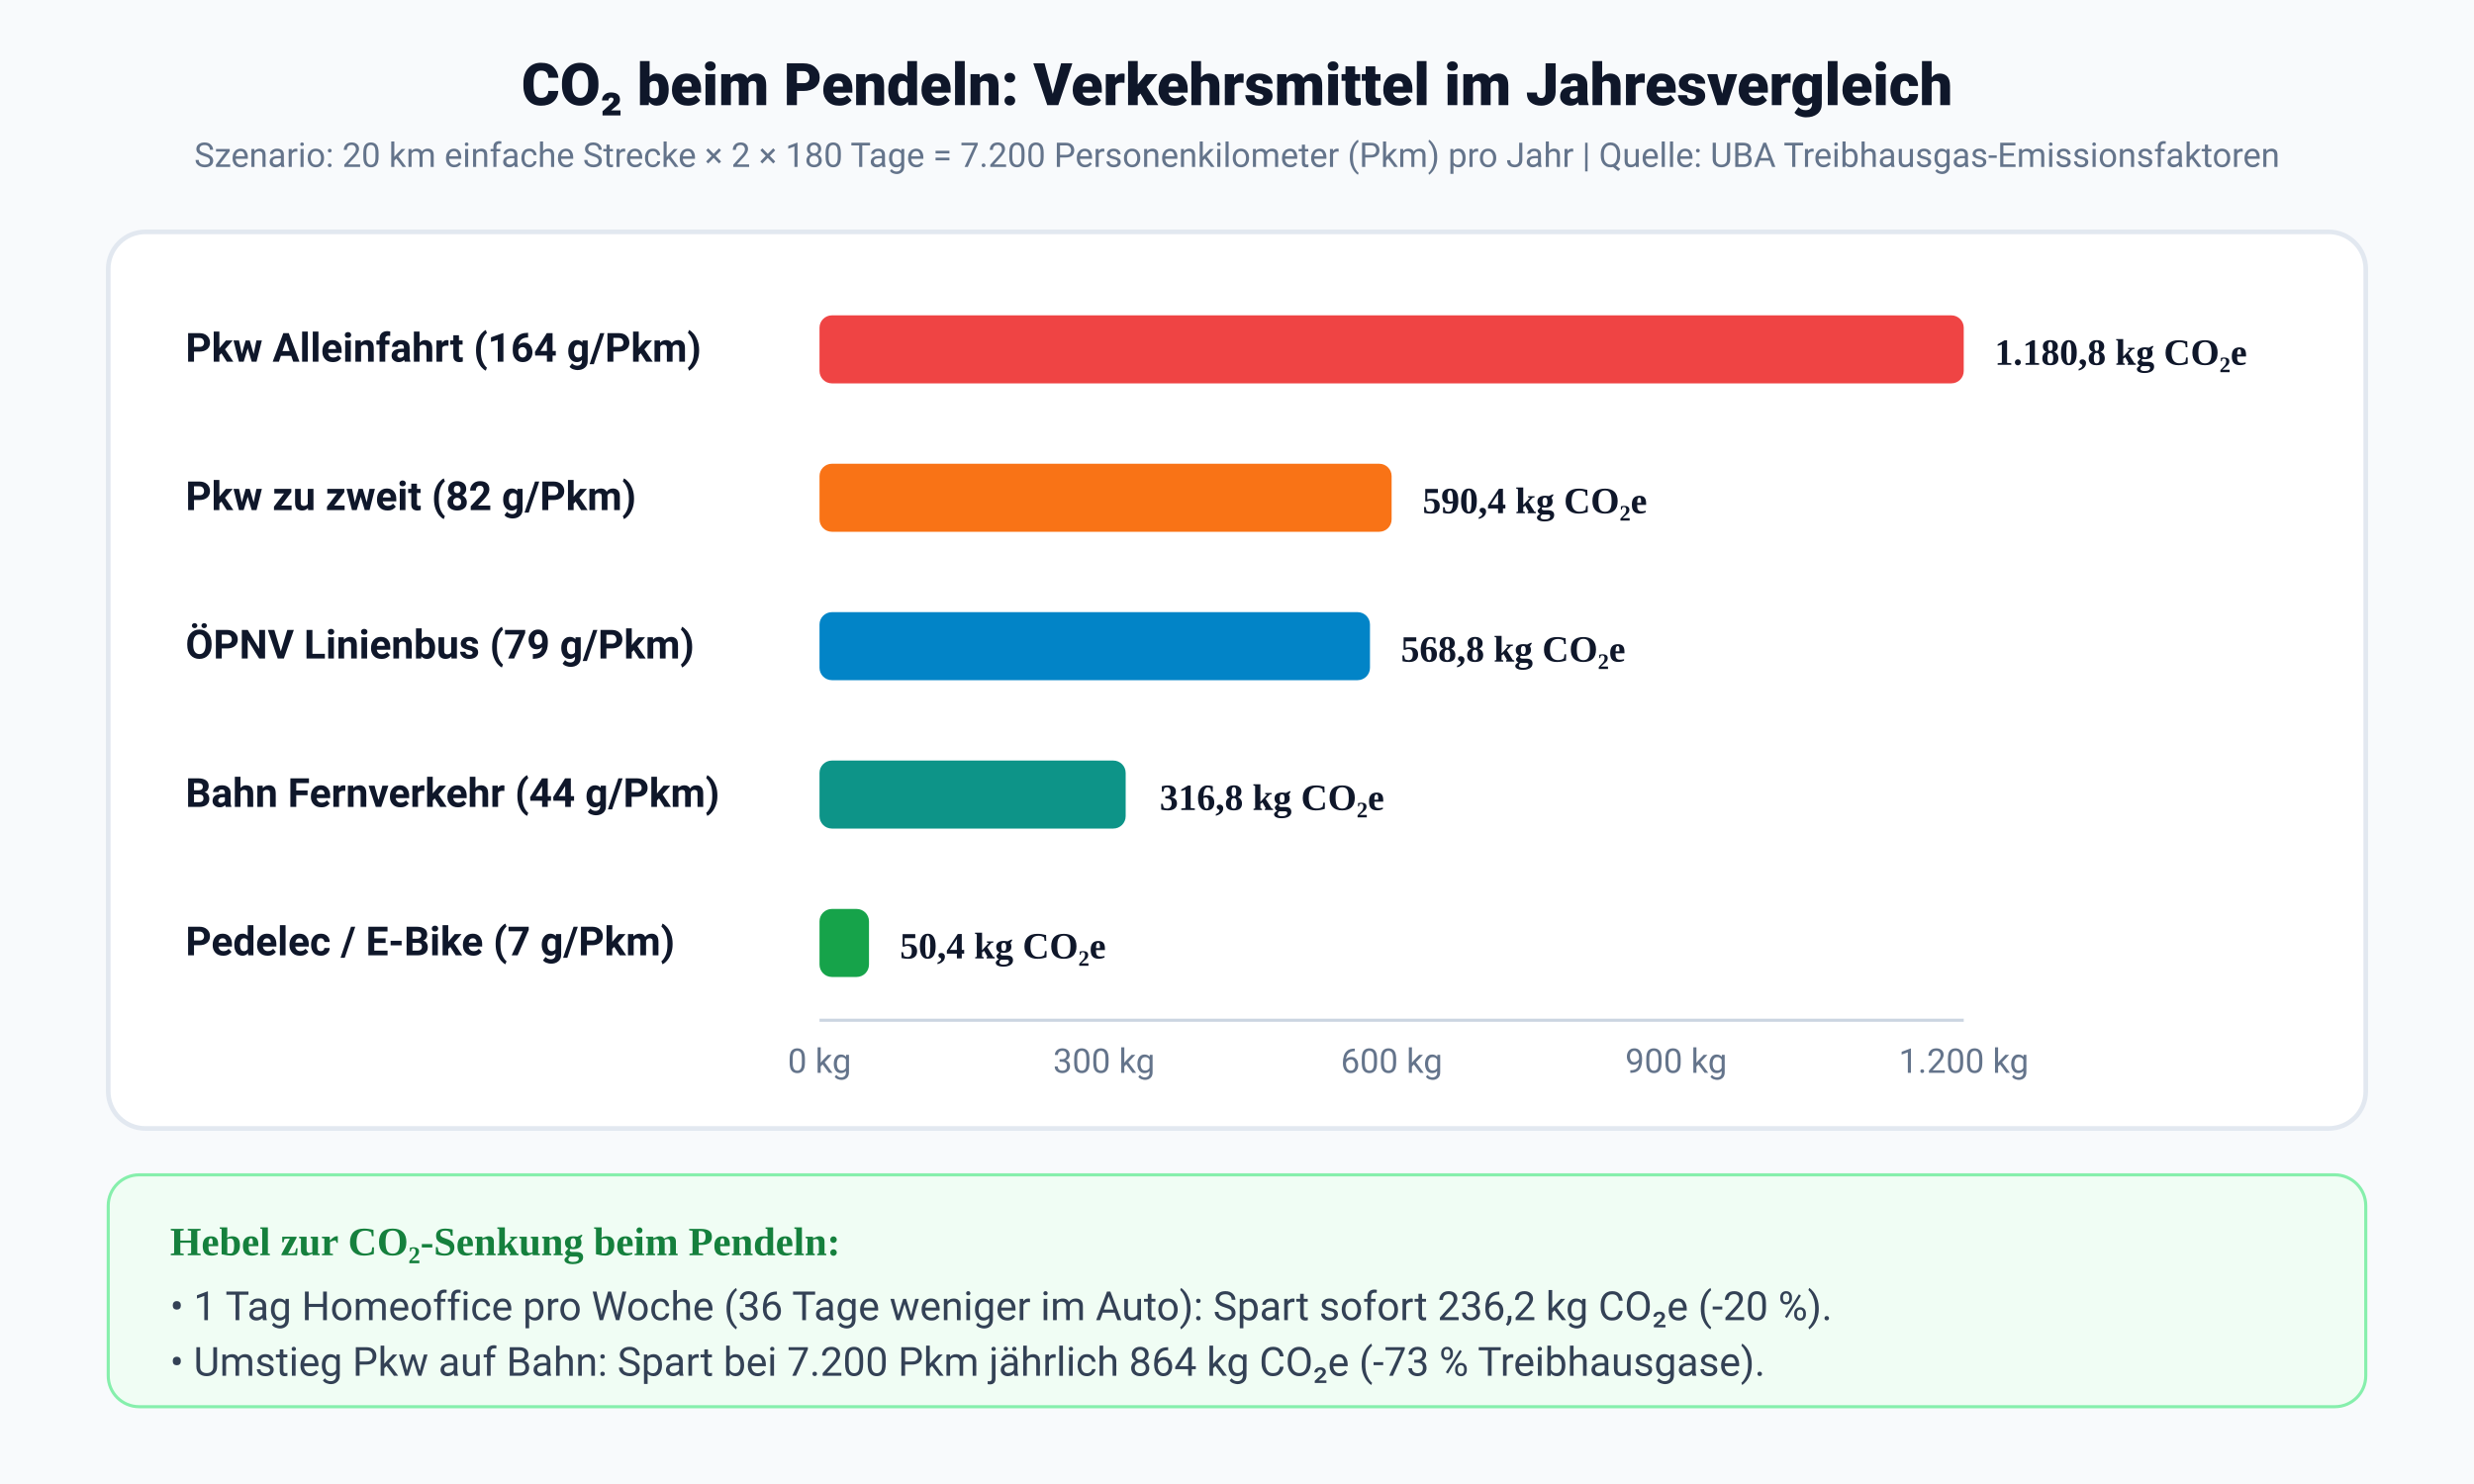
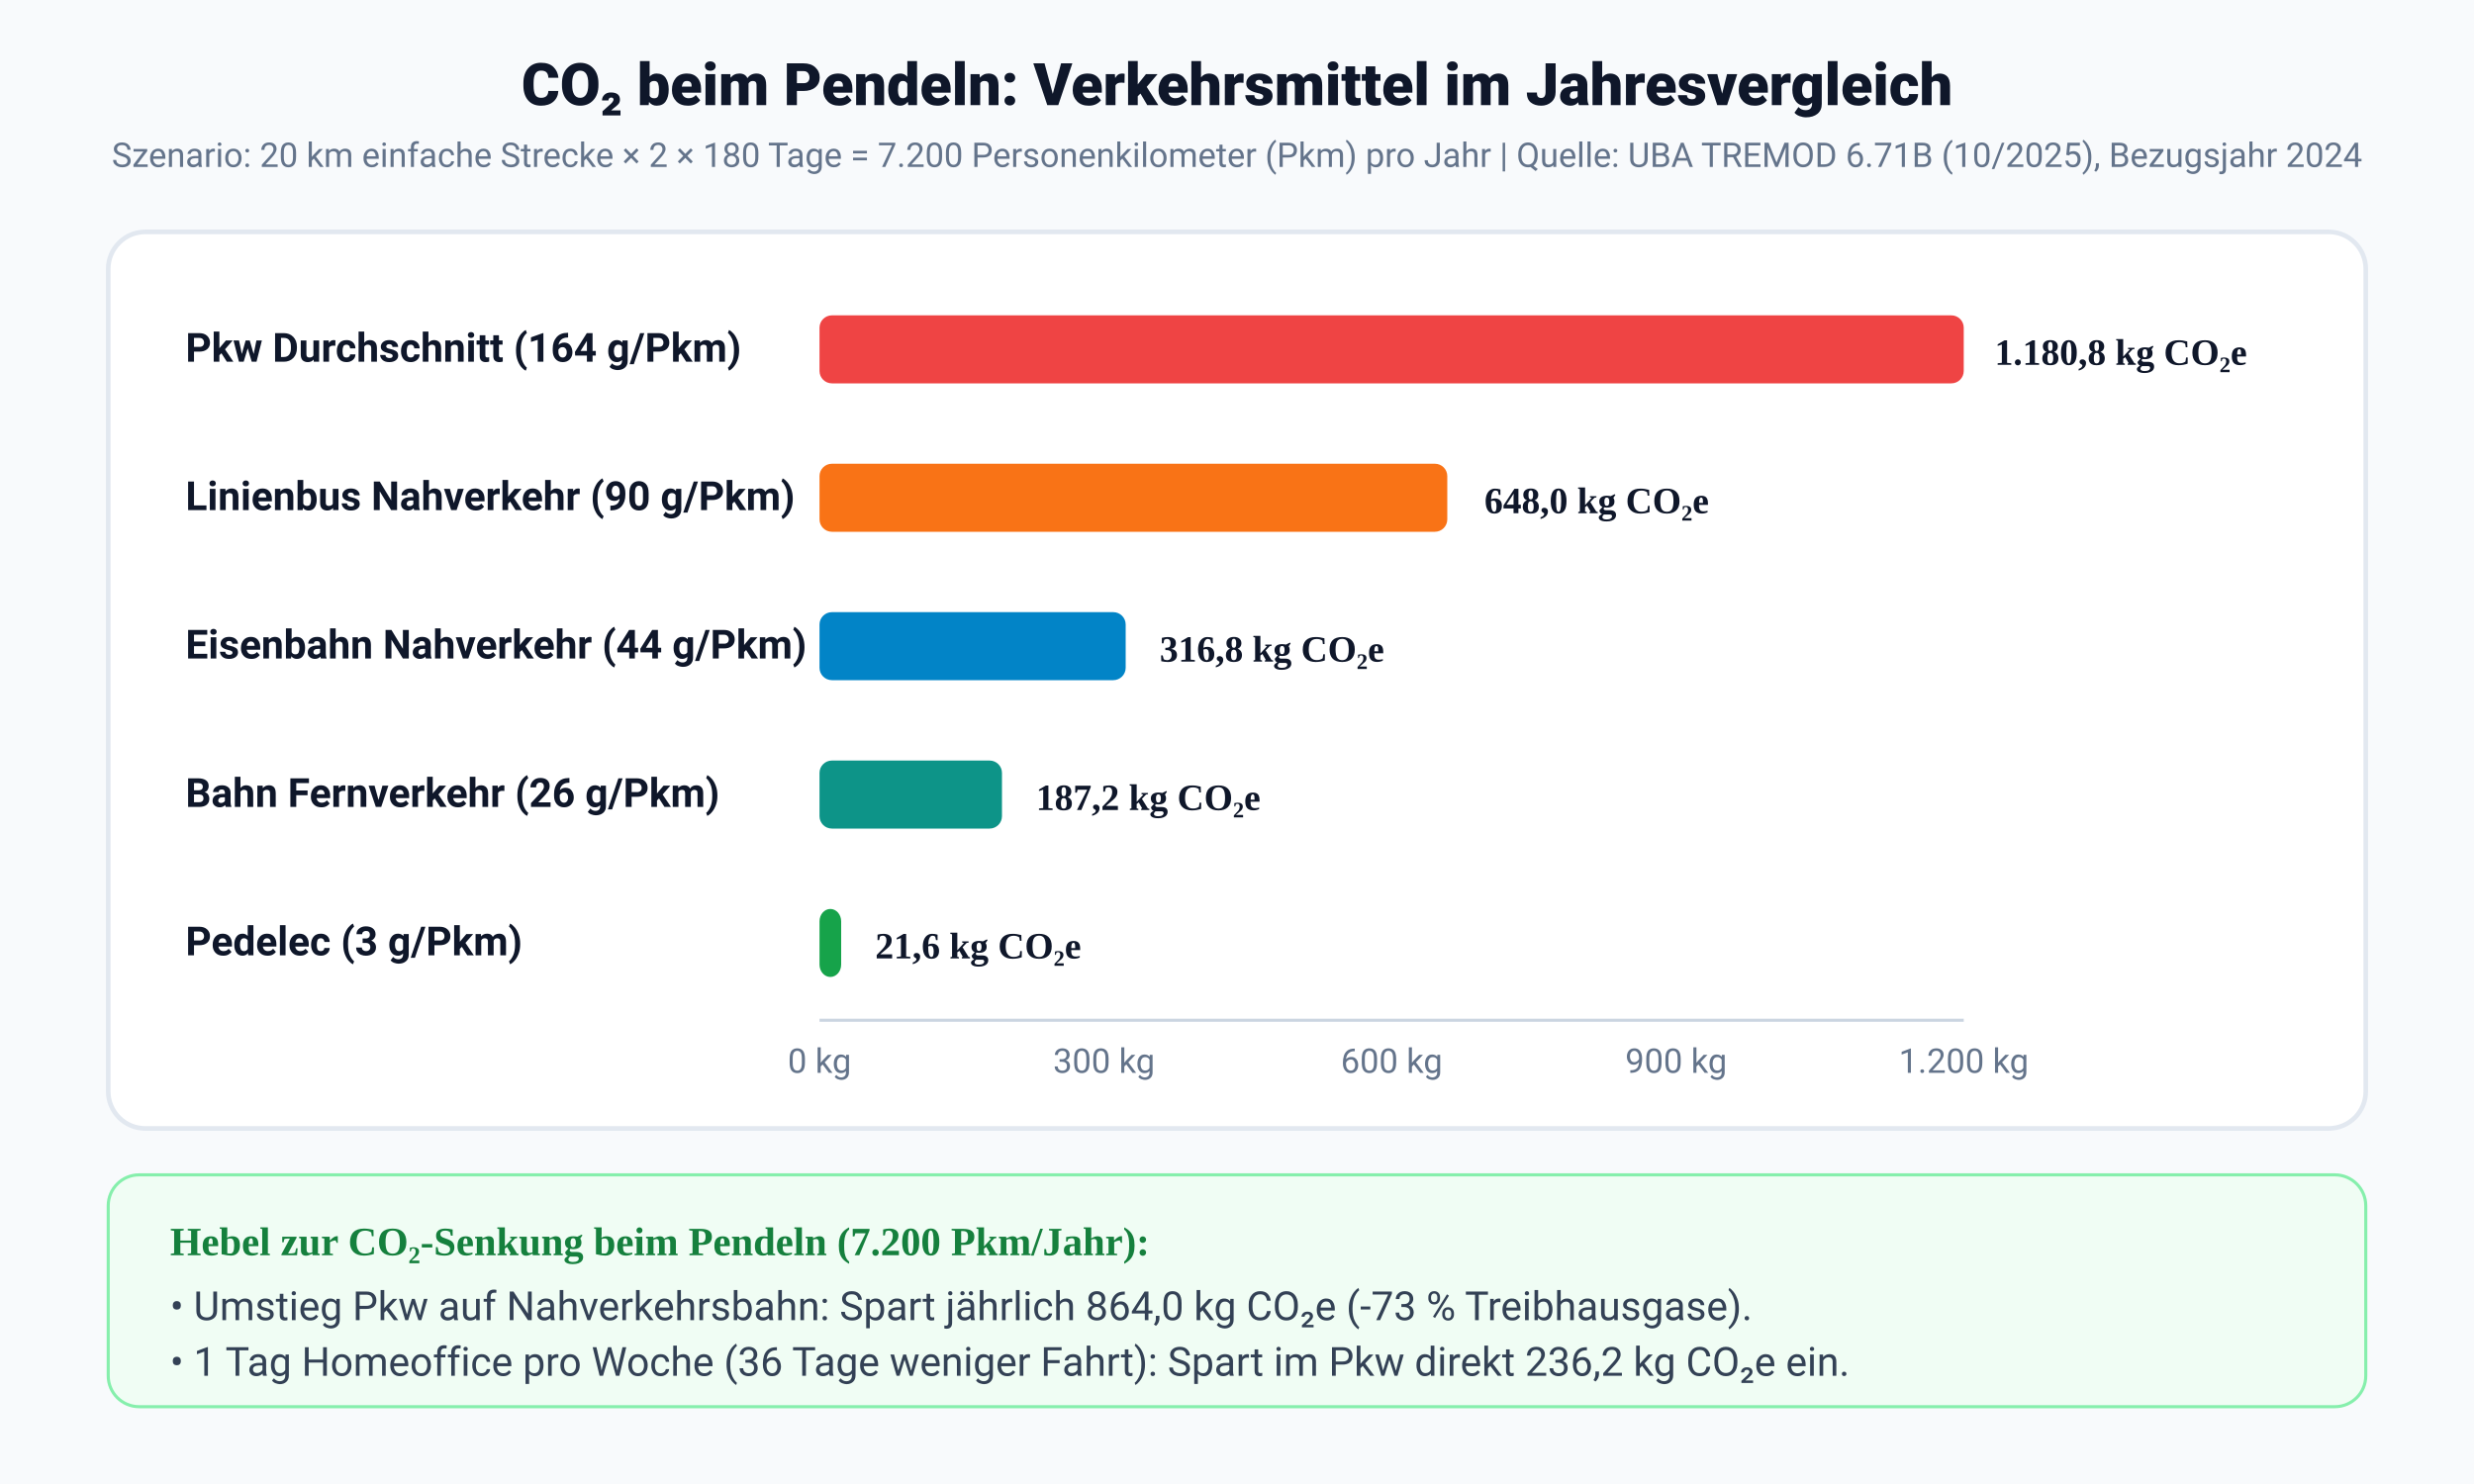
<svg xmlns="http://www.w3.org/2000/svg" viewBox="0 0 800 480" width="800" height="480" role="img" aria-labelledby="co2PendelnSvgTitle co2PendelnSvgDesc">
  <defs>
    <style>
      .bg { fill: #f8fafc; }
      .card { fill: #ffffff; stroke: #e2e8f0; stroke-width: 1.5; rx: 12; }
      .text-title { fill: #0f172a; font-family: -apple-system, BlinkMacSystemFont, "Segoe UI", Roboto, sans-serif; font-weight: 800; }
      .text-head { fill: #0f172a; font-family: -apple-system, BlinkMacSystemFont, "Segoe UI", Roboto, sans-serif; font-weight: 700; font-size: 13px; }
      .text-body { fill: #334155; font-family: -apple-system, BlinkMacSystemFont, "Segoe UI", Roboto, sans-serif; font-size: 13px; }
      .text-sub { fill: #64748b; font-family: -apple-system, BlinkMacSystemFont, "Segoe UI", Roboto, sans-serif; font-size: 11px; }
      .bar-car { fill: #ef4444; }
      .bar-carpool { fill: #f97316; }
      .bar-transit { fill: #0284c7; }
      .bar-train { fill: #0d9488; }
      .bar-bike { fill: #16a34a; }
    </style>
  </defs>
  <rect width="800" height="480" class="bg" />
  <text x="400" y="34" text-anchor="middle" class="text-title" font-size="19">CO₂ beim Pendeln: Verkehrsmittel im Jahresvergleich</text>
-   <text x="400" y="54" text-anchor="middle" class="text-sub" font-size="12">Szenario: 20 km einfache Strecke × 2 × 180 Tage = 7.200 Personenkilometer (Pkm) pro Jahr | Quelle: UBA Treibhausgas-Emissionsfaktoren</text>
+   <text x="400" y="54" text-anchor="middle" class="text-sub" font-size="12">Szenario: 20 km einfache Strecke × 2 × 180 Tage = 7.200 Personenkilometer (Pkm) pro Jahr | Quelle: UBA TREMOD 6.71B (10/2025), Bezugsjahr 2024</text>
  <g transform="translate(35, 75)">
    <rect width="730" height="290" class="card" />
-     <text x="25" y="42" class="text-head">Pkw Alleinfahrt (164 g/Pkm)</text>
+     <text x="25" y="42" class="text-head">Pkw Durchschnitt (164 g/Pkm)</text>
    <rect x="230" y="27" width="370" height="22" rx="4" class="bar-car" />
    <text x="610" y="43" font-size="12" font-weight="bold" fill="#0f172a">1.180,8 kg CO₂e</text>
-     <text x="25" y="90" class="text-head">Pkw zu zweit (82 g/Pkm)</text>
-     <rect x="230" y="75" width="185" height="22" rx="4" class="bar-carpool" />
-     <text x="425" y="91" font-size="12" font-weight="bold" fill="#0f172a">590,4 kg CO₂e</text>
-     <text x="25" y="138" class="text-head">ÖPNV Linienbus (79 g/Pkm)</text>
-     <rect x="230" y="123" width="178" height="22" rx="4" class="bar-transit" />
-     <text x="418" y="139" font-size="12" font-weight="bold" fill="#0f172a">568,8 kg CO₂e</text>
-     <text x="25" y="186" class="text-head">Bahn Fernverkehr (44 g/Pkm)</text>
-     <rect x="230" y="171" width="99" height="22" rx="4" class="bar-train" />
-     <text x="340" y="187" font-size="12" font-weight="bold" fill="#0f172a">316,8 kg CO₂e</text>
-     <text x="25" y="234" class="text-head">Pedelec / E-Bike (7 g/Pkm)</text>
-     <rect x="230" y="219" width="16" height="22" rx="4" class="bar-bike" />
-     <text x="256" y="235" font-size="12" font-weight="bold" fill="#0f172a">50,4 kg CO₂e</text>
+     <text x="25" y="90" class="text-head">Linienbus Nahverkehr (90 g/Pkm)</text>
+     <rect x="230" y="75" width="203" height="22" rx="4" class="bar-carpool" />
+     <text x="445" y="91" font-size="12" font-weight="bold" fill="#0f172a">648,0 kg CO₂e</text>
+     <text x="25" y="138" class="text-head">Eisenbahn Nahverkehr (44 g/Pkm)</text>
+     <rect x="230" y="123" width="99" height="22" rx="4" class="bar-transit" />
+     <text x="340" y="139" font-size="12" font-weight="bold" fill="#0f172a">316,8 kg CO₂e</text>
+     <text x="25" y="186" class="text-head">Bahn Fernverkehr (26 g/Pkm)</text>
+     <rect x="230" y="171" width="59" height="22" rx="4" class="bar-train" />
+     <text x="300" y="187" font-size="12" font-weight="bold" fill="#0f172a">187,2 kg CO₂e</text>
+     <text x="25" y="234" class="text-head">Pedelec (3 g/Pkm)</text>
+     <rect x="230" y="219" width="7" height="22" rx="4" class="bar-bike" />
+     <text x="248" y="235" font-size="12" font-weight="bold" fill="#0f172a">21,6 kg CO₂e</text>
    <line x1="230" y1="255" x2="600" y2="255" stroke="#cbd5e1" stroke-width="1" />
    <text x="230" y="272" class="text-sub" text-anchor="middle">0 kg</text>
    <text x="322" y="272" class="text-sub" text-anchor="middle">300 kg</text>
    <text x="415" y="272" class="text-sub" text-anchor="middle">600 kg</text>
    <text x="507" y="272" class="text-sub" text-anchor="middle">900 kg</text>
    <text x="600" y="272" class="text-sub" text-anchor="middle">1.200 kg</text>
  </g>
  <g transform="translate(35, 380)">
    <rect width="730" height="75" rx="10" fill="#f0fdf4" stroke="#86efac" stroke-width="1" />
-     <text x="20" y="26" font-size="13" font-weight="bold" fill="#15803d">Hebel zur CO₂-Senkung beim Pendeln:</text>
-     <text x="20" y="47" class="text-body">• 1 Tag Homeoffice pro Woche (36 Tage weniger im Auto): Spart sofort 236,2 kg CO₂e (-20 %).</text>
-     <text x="20" y="65" class="text-body">• Umstieg Pkw auf Bahn: Spart bei 7.200 Pkm jährlich 864 kg CO₂e (-73 % Treibhausgase).</text>
+     <text x="20" y="26" font-size="13" font-weight="bold" fill="#15803d">Hebel zur CO₂-Senkung beim Pendeln (7.200 Pkm/Jahr):</text>
+     <text x="20" y="47" class="text-body">• Umstieg Pkw auf Nahverkehrsbahn: Spart jährlich 864,0 kg CO₂e (-73 % Treibhausgase).</text>
+     <text x="20" y="65" class="text-body">• 1 Tag Homeoffice pro Woche (36 Tage weniger Fahrt): Spart im Pkw direkt 236,2 kg CO₂e ein.</text>
  </g>
</svg>
